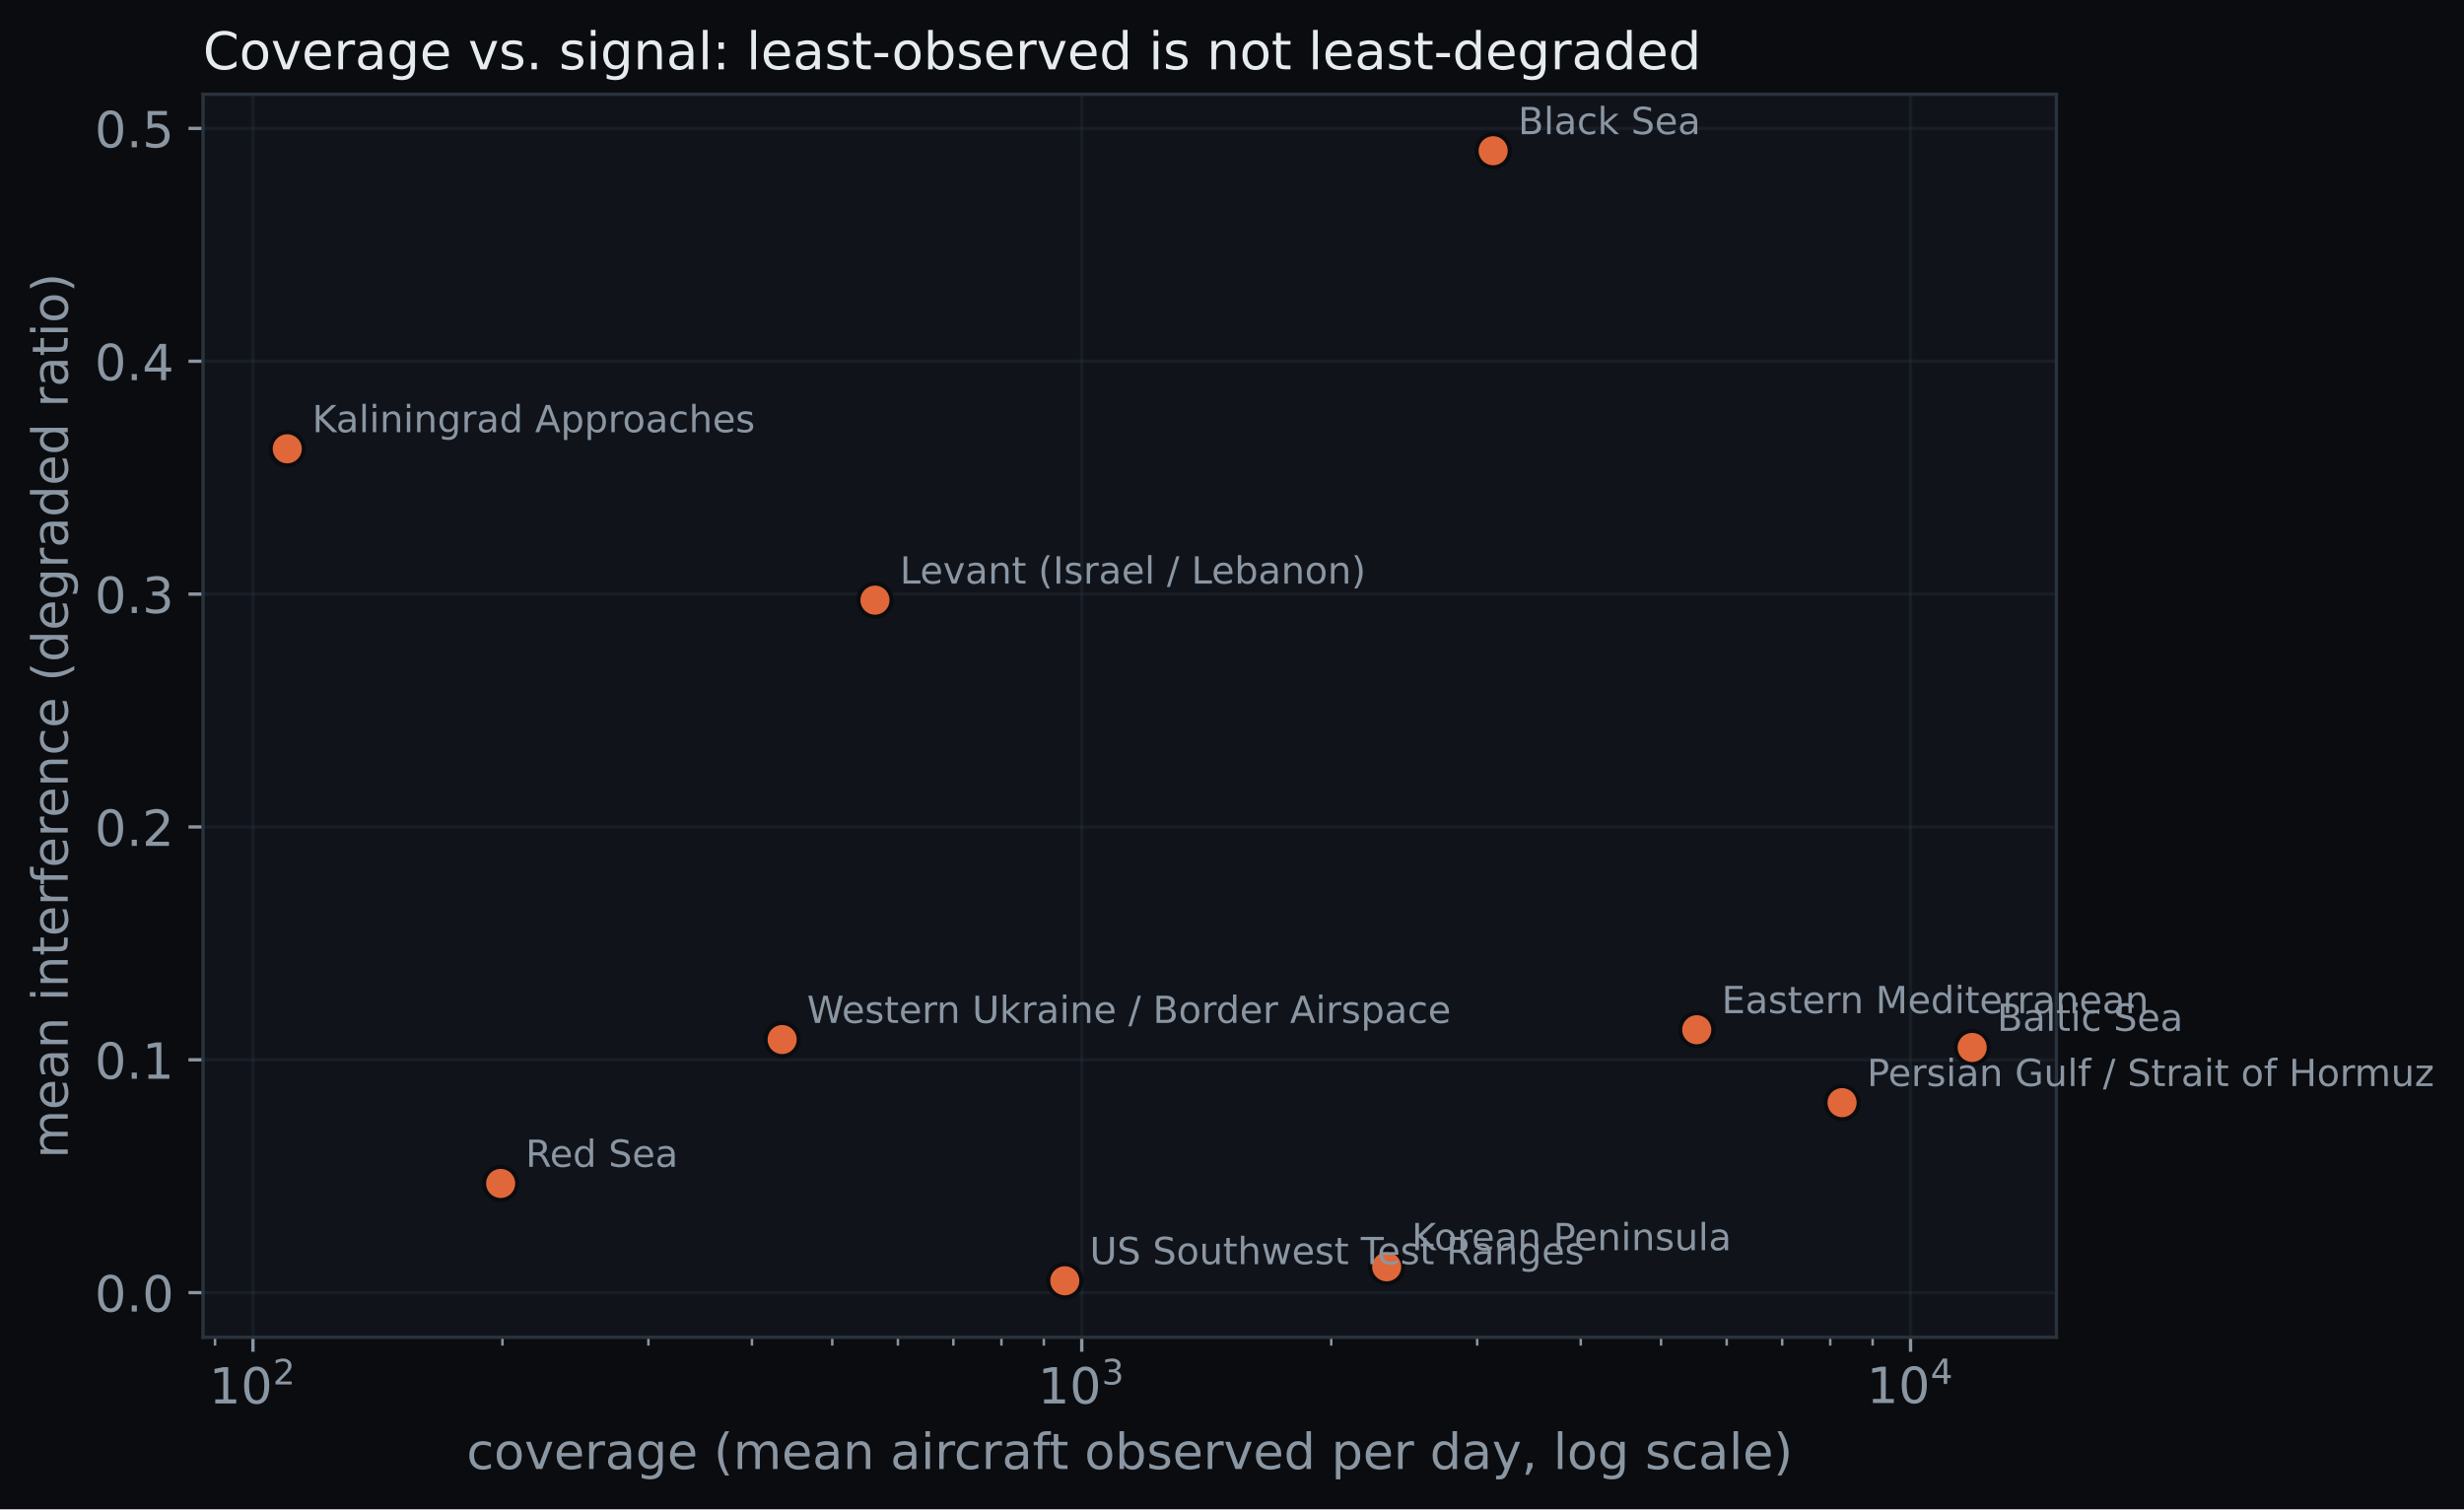
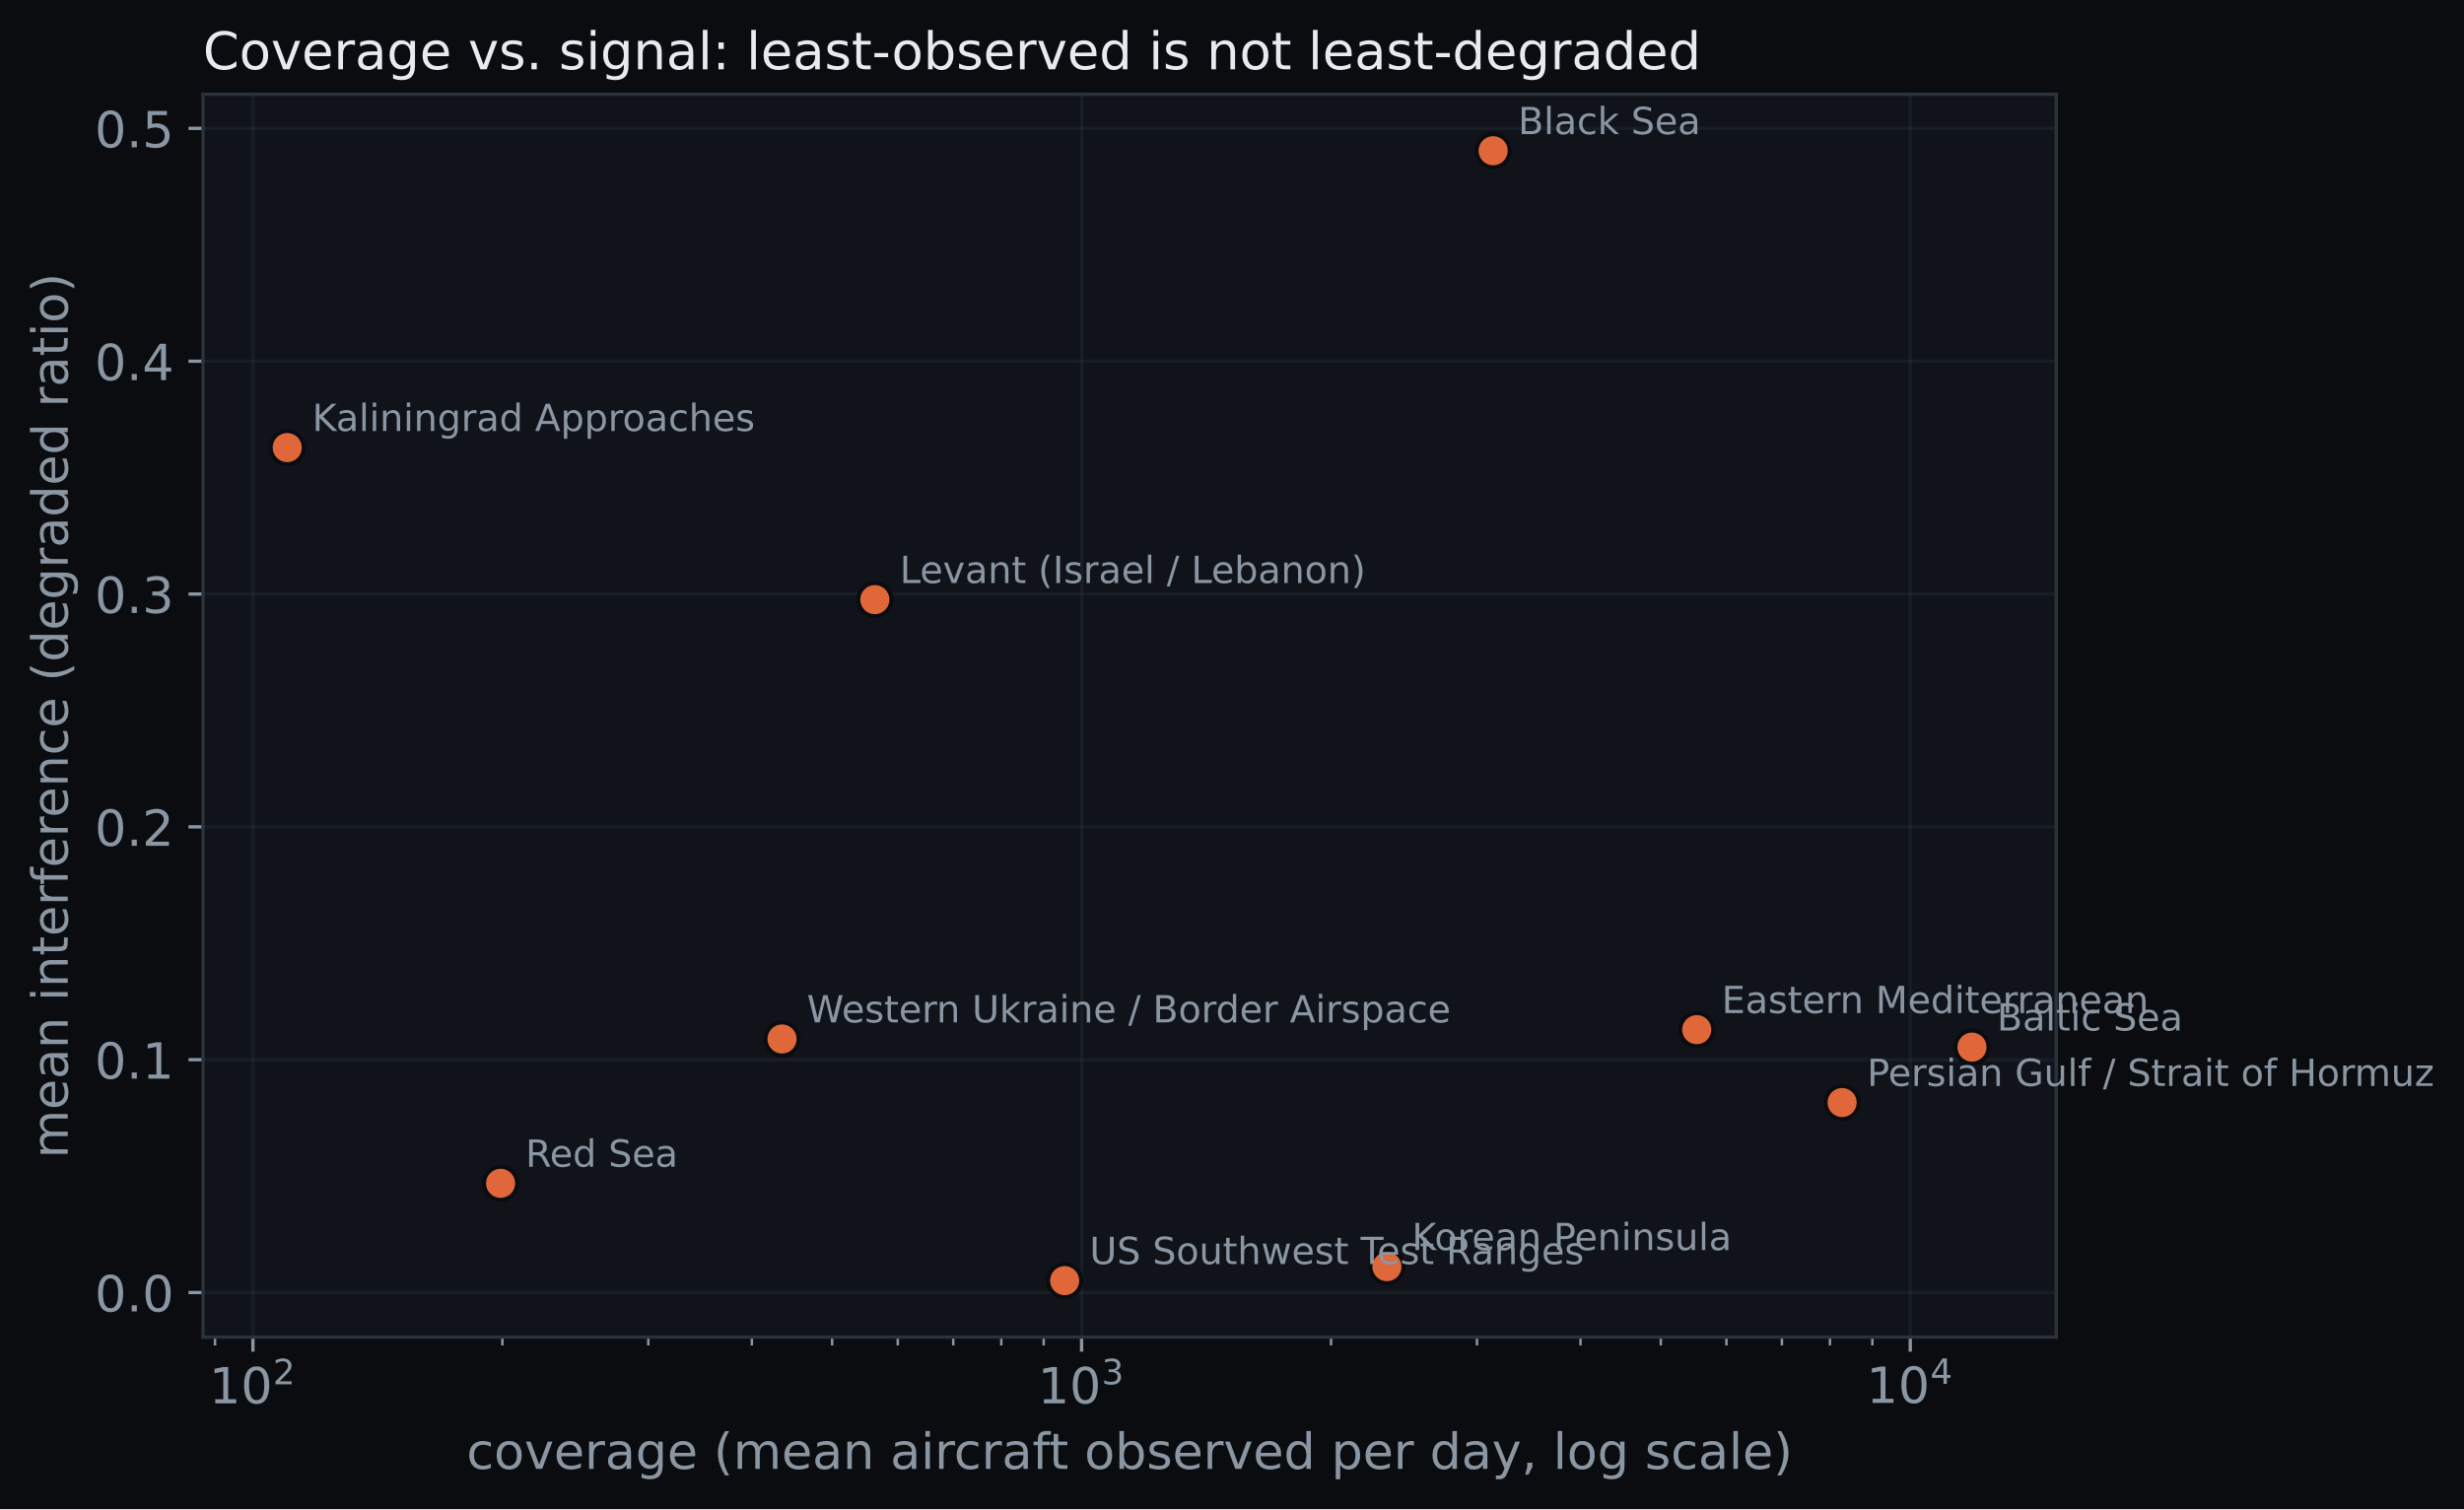
- <svg xmlns="http://www.w3.org/2000/svg" xmlns:xlink="http://www.w3.org/1999/xlink" width="593.465pt" height="363.502pt" viewBox="0 0 593.465 363.502" version="1.1">
+ <svg xmlns="http://www.w3.org/2000/svg" xmlns:xlink="http://www.w3.org/1999/xlink" width="593.522pt" height="363.502pt" viewBox="0 0 593.522 363.502" version="1.1">
  <defs>
    <style type="text/css">*{stroke-linejoin: round; stroke-linecap: butt}</style>
  </defs>
  <g id="figure_1">
    <g id="patch_1">
-       <path d="M 0 363.502  L 593.465 363.502  L 593.465 0  L 0 0  z " style="fill: #0a0c0f" />
+       <path d="M 0 363.502  L 593.522 363.502  L 593.522 0  L 0 0  z " style="fill: #0a0c0f" />
    </g>
    <g id="axes_1">
      <g id="patch_2">
        <path d="M 48.898 322.074  L 495.298 322.074  L 495.298 22.698  L 48.898 22.698  z " style="fill: #10141a" />
      </g>
      <g id="matplotlib.axis_1">
        <g id="xtick_1">
          <g id="line2d_1">
-             <path d="M 60.926 322.074  L 60.926 22.698  " clip-path="url(#p6d9814cded)" style="fill: none; stroke: #2a323c; stroke-opacity: 0.35; stroke-width: 0.8; stroke-linecap: square" />
+             <path d="M 60.926 322.074  L 60.926 22.698  " clip-path="url(#p1190e2a3a5)" style="fill: none; stroke: #2a323c; stroke-opacity: 0.35; stroke-width: 0.8; stroke-linecap: square" />
          </g>
          <g id="line2d_2">
            <defs>
-               <path id="mcc28cd9f10" d="M 0 0  L 0 3.5  " style="stroke: #8b96a3; stroke-width: 0.8" />
+               <path id="m23c3ca1c58" d="M 0 0  L 0 3.5  " style="stroke: #8b96a3; stroke-width: 0.8" />
            </defs>
            <g>
-               <use xlink:href="#mcc28cd9f10" x="60.926" y="322.074" style="fill: #8b96a3; stroke: #8b96a3; stroke-width: 0.8" />
+               <use xlink:href="#m23c3ca1c58" x="60.926" y="322.074" style="fill: #8b96a3; stroke: #8b96a3; stroke-width: 0.8" />
            </g>
          </g>
          <g id="text_1">
-             <g style="fill: #8b96a3" transform="translate(50.36558 338.1922)">
+             <g style="fill: #8b96a3" transform="translate(50.36617 338.1922)">
              <text>
                <tspan x="0" y="-0.172" style="font-size: 12px; font-family: 'DejaVu Sans'; fill: #8b96a3">1</tspan>
                <tspan x="7.635" y="-0.172" style="font-size: 12px; font-family: 'DejaVu Sans'; fill: #8b96a3">0</tspan>
                <tspan x="15.384" y="-4.766" style="font-size: 8.4px; font-family: 'DejaVu Sans'; fill: #8b96a3">2</tspan>
              </text>
            </g>
          </g>
        </g>
        <g id="xtick_2">
          <g id="line2d_3">
-             <path d="M 260.546 322.074  L 260.546 22.698  " clip-path="url(#p6d9814cded)" style="fill: none; stroke: #2a323c; stroke-opacity: 0.35; stroke-width: 0.8; stroke-linecap: square" />
+             <path d="M 260.532 322.074  L 260.532 22.698  " clip-path="url(#p1190e2a3a5)" style="fill: none; stroke: #2a323c; stroke-opacity: 0.35; stroke-width: 0.8; stroke-linecap: square" />
          </g>
          <g id="line2d_4">
            <g>
-               <use xlink:href="#mcc28cd9f10" x="260.546" y="322.074" style="fill: #8b96a3; stroke: #8b96a3; stroke-width: 0.8" />
+               <use xlink:href="#m23c3ca1c58" x="260.532" y="322.074" style="fill: #8b96a3; stroke: #8b96a3; stroke-width: 0.8" />
            </g>
          </g>
          <g id="text_2">
-             <g style="fill: #8b96a3" transform="translate(249.9861 338.1922)">
+             <g style="fill: #8b96a3" transform="translate(249.9723 338.1922)">
              <text>
                <tspan x="0" y="-0.172" style="font-size: 12px; font-family: 'DejaVu Sans'; fill: #8b96a3">1</tspan>
                <tspan x="7.635" y="-0.172" style="font-size: 12px; font-family: 'DejaVu Sans'; fill: #8b96a3">0</tspan>
                <tspan x="15.384" y="-4.766" style="font-size: 8.4px; font-family: 'DejaVu Sans'; fill: #8b96a3">3</tspan>
              </text>
            </g>
          </g>
        </g>
        <g id="xtick_3">
          <g id="line2d_5">
-             <path d="M 460.167 322.074  L 460.167 22.698  " clip-path="url(#p6d9814cded)" style="fill: none; stroke: #2a323c; stroke-opacity: 0.35; stroke-width: 0.8; stroke-linecap: square" />
+             <path d="M 460.138 322.074  L 460.138 22.698  " clip-path="url(#p1190e2a3a5)" style="fill: none; stroke: #2a323c; stroke-opacity: 0.35; stroke-width: 0.8; stroke-linecap: square" />
          </g>
          <g id="line2d_6">
            <g>
-               <use xlink:href="#mcc28cd9f10" x="460.167" y="322.074" style="fill: #8b96a3; stroke: #8b96a3; stroke-width: 0.8" />
+               <use xlink:href="#m23c3ca1c58" x="460.138" y="322.074" style="fill: #8b96a3; stroke: #8b96a3; stroke-width: 0.8" />
            </g>
          </g>
          <g id="text_3">
-             <g style="fill: #8b96a3" transform="translate(449.6066 338.1922)">
+             <g style="fill: #8b96a3" transform="translate(449.5785 338.1922)">
              <text>
                <tspan x="0" y="-0.281" style="font-size: 12px; font-family: 'DejaVu Sans'; fill: #8b96a3">1</tspan>
                <tspan x="7.635" y="-0.281" style="font-size: 12px; font-family: 'DejaVu Sans'; fill: #8b96a3">0</tspan>
                <tspan x="15.384" y="-4.875" style="font-size: 8.4px; font-family: 'DejaVu Sans'; fill: #8b96a3">4</tspan>
              </text>
            </g>
          </g>
        </g>
        <g id="xtick_4">
          <g id="line2d_7">
            <defs>
-               <path id="m427cebd946" d="M 0 0  L 0 2  " style="stroke: #8b96a3; stroke-width: 0.6" />
+               <path id="m96e8378fa2" d="M 0 0  L 0 2  " style="stroke: #8b96a3; stroke-width: 0.6" />
            </defs>
            <g>
-               <use xlink:href="#m427cebd946" x="51.791" y="322.074" style="fill: #8b96a3; stroke: #8b96a3; stroke-width: 0.6" />
+               <use xlink:href="#m96e8378fa2" x="51.793" y="322.074" style="fill: #8b96a3; stroke: #8b96a3; stroke-width: 0.6" />
            </g>
          </g>
        </g>
        <g id="xtick_5">
          <g id="line2d_8">
            <g>
-               <use xlink:href="#m427cebd946" x="121.017" y="322.074" style="fill: #8b96a3; stroke: #8b96a3; stroke-width: 0.6" />
+               <use xlink:href="#m96e8378fa2" x="121.014" y="322.074" style="fill: #8b96a3; stroke: #8b96a3; stroke-width: 0.6" />
            </g>
          </g>
        </g>
        <g id="xtick_6">
          <g id="line2d_9">
            <g>
-               <use xlink:href="#m427cebd946" x="156.169" y="322.074" style="fill: #8b96a3; stroke: #8b96a3; stroke-width: 0.6" />
+               <use xlink:href="#m96e8378fa2" x="156.163" y="322.074" style="fill: #8b96a3; stroke: #8b96a3; stroke-width: 0.6" />
            </g>
          </g>
        </g>
        <g id="xtick_7">
          <g id="line2d_10">
            <g>
-               <use xlink:href="#m427cebd946" x="181.109" y="322.074" style="fill: #8b96a3; stroke: #8b96a3; stroke-width: 0.6" />
+               <use xlink:href="#m96e8378fa2" x="181.101" y="322.074" style="fill: #8b96a3; stroke: #8b96a3; stroke-width: 0.6" />
            </g>
          </g>
        </g>
        <g id="xtick_8">
          <g id="line2d_11">
            <g>
-               <use xlink:href="#m427cebd946" x="200.454" y="322.074" style="fill: #8b96a3; stroke: #8b96a3; stroke-width: 0.6" />
+               <use xlink:href="#m96e8378fa2" x="200.445" y="322.074" style="fill: #8b96a3; stroke: #8b96a3; stroke-width: 0.6" />
            </g>
          </g>
        </g>
        <g id="xtick_9">
          <g id="line2d_12">
            <g>
-               <use xlink:href="#m427cebd946" x="216.261" y="322.074" style="fill: #8b96a3; stroke: #8b96a3; stroke-width: 0.6" />
+               <use xlink:href="#m96e8378fa2" x="216.25" y="322.074" style="fill: #8b96a3; stroke: #8b96a3; stroke-width: 0.6" />
            </g>
          </g>
        </g>
        <g id="xtick_10">
          <g id="line2d_13">
            <g>
-               <use xlink:href="#m427cebd946" x="229.624" y="322.074" style="fill: #8b96a3; stroke: #8b96a3; stroke-width: 0.6" />
+               <use xlink:href="#m96e8378fa2" x="229.613" y="322.074" style="fill: #8b96a3; stroke: #8b96a3; stroke-width: 0.6" />
            </g>
          </g>
        </g>
        <g id="xtick_11">
          <g id="line2d_14">
            <g>
-               <use xlink:href="#m427cebd946" x="241.201" y="322.074" style="fill: #8b96a3; stroke: #8b96a3; stroke-width: 0.6" />
+               <use xlink:href="#m96e8378fa2" x="241.188" y="322.074" style="fill: #8b96a3; stroke: #8b96a3; stroke-width: 0.6" />
            </g>
          </g>
        </g>
        <g id="xtick_12">
          <g id="line2d_15">
            <g>
-               <use xlink:href="#m427cebd946" x="251.412" y="322.074" style="fill: #8b96a3; stroke: #8b96a3; stroke-width: 0.6" />
+               <use xlink:href="#m96e8378fa2" x="251.399" y="322.074" style="fill: #8b96a3; stroke: #8b96a3; stroke-width: 0.6" />
            </g>
          </g>
        </g>
        <g id="xtick_13">
          <g id="line2d_16">
            <g>
-               <use xlink:href="#m427cebd946" x="320.638" y="322.074" style="fill: #8b96a3; stroke: #8b96a3; stroke-width: 0.6" />
+               <use xlink:href="#m96e8378fa2" x="320.62" y="322.074" style="fill: #8b96a3; stroke: #8b96a3; stroke-width: 0.6" />
            </g>
          </g>
        </g>
        <g id="xtick_14">
          <g id="line2d_17">
            <g>
-               <use xlink:href="#m427cebd946" x="355.789" y="322.074" style="fill: #8b96a3; stroke: #8b96a3; stroke-width: 0.6" />
+               <use xlink:href="#m96e8378fa2" x="355.769" y="322.074" style="fill: #8b96a3; stroke: #8b96a3; stroke-width: 0.6" />
            </g>
          </g>
        </g>
        <g id="xtick_15">
          <g id="line2d_18">
            <g>
-               <use xlink:href="#m427cebd946" x="380.73" y="322.074" style="fill: #8b96a3; stroke: #8b96a3; stroke-width: 0.6" />
+               <use xlink:href="#m96e8378fa2" x="380.707" y="322.074" style="fill: #8b96a3; stroke: #8b96a3; stroke-width: 0.6" />
            </g>
          </g>
        </g>
        <g id="xtick_16">
          <g id="line2d_19">
            <g>
-               <use xlink:href="#m427cebd946" x="400.075" y="322.074" style="fill: #8b96a3; stroke: #8b96a3; stroke-width: 0.6" />
+               <use xlink:href="#m96e8378fa2" x="400.051" y="322.074" style="fill: #8b96a3; stroke: #8b96a3; stroke-width: 0.6" />
            </g>
          </g>
        </g>
        <g id="xtick_17">
          <g id="line2d_20">
            <g>
-               <use xlink:href="#m427cebd946" x="415.881" y="322.074" style="fill: #8b96a3; stroke: #8b96a3; stroke-width: 0.6" />
+               <use xlink:href="#m96e8378fa2" x="415.856" y="322.074" style="fill: #8b96a3; stroke: #8b96a3; stroke-width: 0.6" />
            </g>
          </g>
        </g>
        <g id="xtick_18">
          <g id="line2d_21">
            <g>
-               <use xlink:href="#m427cebd946" x="429.245" y="322.074" style="fill: #8b96a3; stroke: #8b96a3; stroke-width: 0.6" />
+               <use xlink:href="#m96e8378fa2" x="429.219" y="322.074" style="fill: #8b96a3; stroke: #8b96a3; stroke-width: 0.6" />
            </g>
          </g>
        </g>
        <g id="xtick_19">
          <g id="line2d_22">
            <g>
-               <use xlink:href="#m427cebd946" x="440.821" y="322.074" style="fill: #8b96a3; stroke: #8b96a3; stroke-width: 0.6" />
+               <use xlink:href="#m96e8378fa2" x="440.795" y="322.074" style="fill: #8b96a3; stroke: #8b96a3; stroke-width: 0.6" />
            </g>
          </g>
        </g>
        <g id="xtick_20">
          <g id="line2d_23">
            <g>
-               <use xlink:href="#m427cebd946" x="451.032" y="322.074" style="fill: #8b96a3; stroke: #8b96a3; stroke-width: 0.6" />
+               <use xlink:href="#m96e8378fa2" x="451.005" y="322.074" style="fill: #8b96a3; stroke: #8b96a3; stroke-width: 0.6" />
            </g>
          </g>
        </g>
        <g id="text_4">
          <text style="font-size: 12px; font-family: 'DejaVu Sans'; text-anchor: middle; fill: #8b96a3" x="272.098" y="353.806" transform="rotate(-0 272.0975 353.8059)">coverage (mean aircraft observed per day, log scale)</text>
        </g>
      </g>
      <g id="matplotlib.axis_2">
        <g id="ytick_1">
          <g id="line2d_24">
-             <path d="M 48.898 311.326  L 495.298 311.326  " clip-path="url(#p6d9814cded)" style="fill: none; stroke: #2a323c; stroke-opacity: 0.35; stroke-width: 0.8; stroke-linecap: square" />
+             <path d="M 48.898 311.326  L 495.298 311.326  " clip-path="url(#p1190e2a3a5)" style="fill: none; stroke: #2a323c; stroke-opacity: 0.35; stroke-width: 0.8; stroke-linecap: square" />
          </g>
          <g id="line2d_25">
            <defs>
-               <path id="ma249cf7254" d="M 0 0  L -3.5 0  " style="stroke: #8b96a3; stroke-width: 0.8" />
+               <path id="m9d75defdba" d="M 0 0  L -3.5 0  " style="stroke: #8b96a3; stroke-width: 0.8" />
            </defs>
            <g>
-               <use xlink:href="#ma249cf7254" x="48.898" y="311.326" style="fill: #8b96a3; stroke: #8b96a3; stroke-width: 0.8" />
+               <use xlink:href="#m9d75defdba" x="48.898" y="311.326" style="fill: #8b96a3; stroke: #8b96a3; stroke-width: 0.8" />
            </g>
          </g>
          <g id="text_5">
            <text style="font-size: 12px; font-family: 'DejaVu Sans'; text-anchor: end; fill: #8b96a3" x="41.898" y="315.885" transform="rotate(-0 41.8975 315.8852)">0.0</text>
          </g>
        </g>
        <g id="ytick_2">
          <g id="line2d_26">
-             <path d="M 48.898 255.245  L 495.298 255.245  " clip-path="url(#p6d9814cded)" style="fill: none; stroke: #2a323c; stroke-opacity: 0.35; stroke-width: 0.8; stroke-linecap: square" />
+             <path d="M 48.898 255.245  L 495.298 255.245  " clip-path="url(#p1190e2a3a5)" style="fill: none; stroke: #2a323c; stroke-opacity: 0.35; stroke-width: 0.8; stroke-linecap: square" />
          </g>
          <g id="line2d_27">
            <g>
-               <use xlink:href="#ma249cf7254" x="48.898" y="255.245" style="fill: #8b96a3; stroke: #8b96a3; stroke-width: 0.8" />
+               <use xlink:href="#m9d75defdba" x="48.898" y="255.245" style="fill: #8b96a3; stroke: #8b96a3; stroke-width: 0.8" />
            </g>
          </g>
          <g id="text_6">
            <text style="font-size: 12px; font-family: 'DejaVu Sans'; text-anchor: end; fill: #8b96a3" x="41.898" y="259.804" transform="rotate(-0 41.8975 259.8045)">0.1</text>
          </g>
        </g>
        <g id="ytick_3">
          <g id="line2d_28">
-             <path d="M 48.898 199.165  L 495.298 199.165  " clip-path="url(#p6d9814cded)" style="fill: none; stroke: #2a323c; stroke-opacity: 0.35; stroke-width: 0.8; stroke-linecap: square" />
+             <path d="M 48.898 199.165  L 495.298 199.165  " clip-path="url(#p1190e2a3a5)" style="fill: none; stroke: #2a323c; stroke-opacity: 0.35; stroke-width: 0.8; stroke-linecap: square" />
          </g>
          <g id="line2d_29">
            <g>
-               <use xlink:href="#ma249cf7254" x="48.898" y="199.165" style="fill: #8b96a3; stroke: #8b96a3; stroke-width: 0.8" />
+               <use xlink:href="#m9d75defdba" x="48.898" y="199.165" style="fill: #8b96a3; stroke: #8b96a3; stroke-width: 0.8" />
            </g>
          </g>
          <g id="text_7">
            <text style="font-size: 12px; font-family: 'DejaVu Sans'; text-anchor: end; fill: #8b96a3" x="41.898" y="203.724" transform="rotate(-0 41.8975 203.7237)">0.2</text>
          </g>
        </g>
        <g id="ytick_4">
          <g id="line2d_30">
-             <path d="M 48.898 143.084  L 495.298 143.084  " clip-path="url(#p6d9814cded)" style="fill: none; stroke: #2a323c; stroke-opacity: 0.35; stroke-width: 0.8; stroke-linecap: square" />
+             <path d="M 48.898 143.084  L 495.298 143.084  " clip-path="url(#p1190e2a3a5)" style="fill: none; stroke: #2a323c; stroke-opacity: 0.35; stroke-width: 0.8; stroke-linecap: square" />
          </g>
          <g id="line2d_31">
            <g>
-               <use xlink:href="#ma249cf7254" x="48.898" y="143.084" style="fill: #8b96a3; stroke: #8b96a3; stroke-width: 0.8" />
+               <use xlink:href="#m9d75defdba" x="48.898" y="143.084" style="fill: #8b96a3; stroke: #8b96a3; stroke-width: 0.8" />
            </g>
          </g>
          <g id="text_8">
            <text style="font-size: 12px; font-family: 'DejaVu Sans'; text-anchor: end; fill: #8b96a3" x="41.898" y="147.643" transform="rotate(-0 41.8975 147.6429)">0.3</text>
          </g>
        </g>
        <g id="ytick_5">
          <g id="line2d_32">
-             <path d="M 48.898 87.003  L 495.298 87.003  " clip-path="url(#p6d9814cded)" style="fill: none; stroke: #2a323c; stroke-opacity: 0.35; stroke-width: 0.8; stroke-linecap: square" />
+             <path d="M 48.898 87.003  L 495.298 87.003  " clip-path="url(#p1190e2a3a5)" style="fill: none; stroke: #2a323c; stroke-opacity: 0.35; stroke-width: 0.8; stroke-linecap: square" />
          </g>
          <g id="line2d_33">
            <g>
-               <use xlink:href="#ma249cf7254" x="48.898" y="87.003" style="fill: #8b96a3; stroke: #8b96a3; stroke-width: 0.8" />
+               <use xlink:href="#m9d75defdba" x="48.898" y="87.003" style="fill: #8b96a3; stroke: #8b96a3; stroke-width: 0.8" />
            </g>
          </g>
          <g id="text_9">
            <text style="font-size: 12px; font-family: 'DejaVu Sans'; text-anchor: end; fill: #8b96a3" x="41.898" y="91.562" transform="rotate(-0 41.8975 91.56213)">0.4</text>
          </g>
        </g>
        <g id="ytick_6">
          <g id="line2d_34">
-             <path d="M 48.898 30.922  L 495.298 30.922  " clip-path="url(#p6d9814cded)" style="fill: none; stroke: #2a323c; stroke-opacity: 0.35; stroke-width: 0.8; stroke-linecap: square" />
+             <path d="M 48.898 30.922  L 495.298 30.922  " clip-path="url(#p1190e2a3a5)" style="fill: none; stroke: #2a323c; stroke-opacity: 0.35; stroke-width: 0.8; stroke-linecap: square" />
          </g>
          <g id="line2d_35">
            <g>
-               <use xlink:href="#ma249cf7254" x="48.898" y="30.922" style="fill: #8b96a3; stroke: #8b96a3; stroke-width: 0.8" />
+               <use xlink:href="#m9d75defdba" x="48.898" y="30.922" style="fill: #8b96a3; stroke: #8b96a3; stroke-width: 0.8" />
            </g>
          </g>
          <g id="text_10">
            <text style="font-size: 12px; font-family: 'DejaVu Sans'; text-anchor: end; fill: #8b96a3" x="41.898" y="35.481" transform="rotate(-0 41.8975 35.48136)">0.5</text>
          </g>
        </g>
        <g id="text_11">
          <text style="font-size: 12px; font-family: 'DejaVu Sans'; text-anchor: middle; fill: #8b96a3" x="16.318" y="172.386" transform="rotate(-90 16.31812 172.386)">mean interference (degraded ratio)</text>
        </g>
      </g>
      <g id="line2d_36">
        <defs>
-           <path id="m5439c3cbda" d="M 0 4  C 1.061 4 2.078 3.579 2.828 2.828  C 3.579 2.078 4 1.061 4 0  C 4 -1.061 3.579 -2.078 2.828 -2.828  C 2.078 -3.579 1.061 -4 0 -4  C -1.061 -4 -2.078 -3.579 -2.828 -2.828  C -3.579 -2.078 -4 -1.061 -4 0  C -4 1.061 -3.579 2.078 -2.828 2.828  C -2.078 3.579 -1.061 4 0 4  z " style="stroke: #0a0c0f" />
+           <path id="m625a7d27ee" d="M 0 4  C 1.061 4 2.078 3.579 2.828 2.828  C 3.579 2.078 4 1.061 4 0  C 4 -1.061 3.579 -2.078 2.828 -2.828  C 2.078 -3.579 1.061 -4 0 -4  C -1.061 -4 -2.078 -3.579 -2.828 -2.828  C -3.579 -2.078 -4 -1.061 -4 0  C -4 1.061 -3.579 2.078 -2.828 2.828  C -2.078 3.579 -1.061 4 0 4  z " style="stroke: #0a0c0f" />
        </defs>
-         <g clip-path="url(#p6d9814cded)">
-           <use xlink:href="#m5439c3cbda" x="475.007" y="252.273" style="fill: #e0673a; stroke: #0a0c0f" />
+         <g clip-path="url(#p1190e2a3a5)">
+           <use xlink:href="#m625a7d27ee" x="475.007" y="252.217" style="fill: #e0673a; stroke: #0a0c0f" />
        </g>
      </g>
      <g id="line2d_37">
-         <g clip-path="url(#p6d9814cded)">
-           <use xlink:href="#m5439c3cbda" x="359.633" y="36.306" style="fill: #e0673a; stroke: #0a0c0f" />
+         <g clip-path="url(#p1190e2a3a5)">
+           <use xlink:href="#m625a7d27ee" x="359.667" y="36.306" style="fill: #e0673a; stroke: #0a0c0f" />
        </g>
      </g>
      <g id="line2d_38">
-         <g clip-path="url(#p6d9814cded)">
-           <use xlink:href="#m5439c3cbda" x="408.668" y="248.011" style="fill: #e0673a; stroke: #0a0c0f" />
+         <g clip-path="url(#p1190e2a3a5)">
+           <use xlink:href="#m625a7d27ee" x="408.706" y="248.011" style="fill: #e0673a; stroke: #0a0c0f" />
        </g>
      </g>
      <g id="line2d_39">
-         <g clip-path="url(#p6d9814cded)">
-           <use xlink:href="#m5439c3cbda" x="69.188" y="108.089" style="fill: #e0673a; stroke: #0a0c0f" />
+         <g clip-path="url(#p1190e2a3a5)">
+           <use xlink:href="#m625a7d27ee" x="69.188" y="107.809" style="fill: #e0673a; stroke: #0a0c0f" />
        </g>
      </g>
      <g id="line2d_40">
-         <g clip-path="url(#p6d9814cded)">
-           <use xlink:href="#m5439c3cbda" x="333.989" y="305.101" style="fill: #e0673a; stroke: #0a0c0f" />
+         <g clip-path="url(#p1190e2a3a5)">
+           <use xlink:href="#m625a7d27ee" x="334.082" y="305.101" style="fill: #e0673a; stroke: #0a0c0f" />
        </g>
      </g>
      <g id="line2d_41">
-         <g clip-path="url(#p6d9814cded)">
-           <use xlink:href="#m5439c3cbda" x="210.742" y="144.542" style="fill: #e0673a; stroke: #0a0c0f" />
+         <g clip-path="url(#p1190e2a3a5)">
+           <use xlink:href="#m625a7d27ee" x="210.732" y="144.43" style="fill: #e0673a; stroke: #0a0c0f" />
        </g>
      </g>
      <g id="line2d_42">
-         <g clip-path="url(#p6d9814cded)">
-           <use xlink:href="#m5439c3cbda" x="443.668" y="265.564" style="fill: #e0673a; stroke: #0a0c0f" />
+         <g clip-path="url(#p1190e2a3a5)">
+           <use xlink:href="#m625a7d27ee" x="443.724" y="265.564" style="fill: #e0673a; stroke: #0a0c0f" />
        </g>
      </g>
      <g id="line2d_43">
-         <g clip-path="url(#p6d9814cded)">
-           <use xlink:href="#m5439c3cbda" x="120.583" y="285.024" style="fill: #e0673a; stroke: #0a0c0f" />
+         <g clip-path="url(#p1190e2a3a5)">
+           <use xlink:href="#m625a7d27ee" x="120.579" y="285.024" style="fill: #e0673a; stroke: #0a0c0f" />
        </g>
      </g>
      <g id="line2d_44">
-         <g clip-path="url(#p6d9814cded)">
-           <use xlink:href="#m5439c3cbda" x="188.381" y="250.366" style="fill: #e0673a; stroke: #0a0c0f" />
+         <g clip-path="url(#p1190e2a3a5)">
+           <use xlink:href="#m625a7d27ee" x="188.373" y="250.254" style="fill: #e0673a; stroke: #0a0c0f" />
        </g>
      </g>
      <g id="line2d_45">
-         <g clip-path="url(#p6d9814cded)">
-           <use xlink:href="#m5439c3cbda" x="256.464" y="308.466" style="fill: #e0673a; stroke: #0a0c0f" />
+         <g clip-path="url(#p1190e2a3a5)">
+           <use xlink:href="#m625a7d27ee" x="256.45" y="308.466" style="fill: #e0673a; stroke: #0a0c0f" />
        </g>
      </g>
      <g id="patch_3">
        <path d="M 48.898 322.074  L 48.898 22.698  " style="fill: none; stroke: #2a323c; stroke-width: 0.8; stroke-linejoin: miter; stroke-linecap: square" />
      </g>
      <g id="patch_4">
        <path d="M 495.298 322.074  L 495.298 22.698  " style="fill: none; stroke: #2a323c; stroke-width: 0.8; stroke-linejoin: miter; stroke-linecap: square" />
      </g>
      <g id="patch_5">
        <path d="M 48.898 322.074  L 495.298 322.074  " style="fill: none; stroke: #2a323c; stroke-width: 0.8; stroke-linejoin: miter; stroke-linecap: square" />
      </g>
      <g id="patch_6">
        <path d="M 48.898 22.698  L 495.298 22.698  " style="fill: none; stroke: #2a323c; stroke-width: 0.8; stroke-linejoin: miter; stroke-linecap: square" />
      </g>
      <g id="text_12">
-         <text style="font-size: 9px; font-family: 'DejaVu Sans'; text-anchor: start; fill: #8b96a3" x="481.007" y="248.273" transform="rotate(-0 481.0066 248.2731)">Baltic Sea</text>
+         <text style="font-size: 9px; font-family: 'DejaVu Sans'; text-anchor: start; fill: #8b96a3" x="481.007" y="248.217" transform="rotate(-0 481.0066 248.217)">Baltic Sea</text>
      </g>
      <g id="text_13">
-         <text style="font-size: 9px; font-family: 'DejaVu Sans'; text-anchor: start; fill: #8b96a3" x="365.633" y="32.306" transform="rotate(-0 365.6329 32.30605)">Black Sea</text>
+         <text style="font-size: 9px; font-family: 'DejaVu Sans'; text-anchor: start; fill: #8b96a3" x="365.667" y="32.306" transform="rotate(-0 365.6673 32.30605)">Black Sea</text>
      </g>
      <g id="text_14">
-         <text style="font-size: 9px; font-family: 'DejaVu Sans'; text-anchor: start; fill: #8b96a3" x="414.668" y="244.011" transform="rotate(-0 414.6681 244.011)">Eastern Mediterranean</text>
+         <text style="font-size: 9px; font-family: 'DejaVu Sans'; text-anchor: start; fill: #8b96a3" x="414.706" y="244.011" transform="rotate(-0 414.7064 244.011)">Eastern Mediterranean</text>
      </g>
      <g id="text_15">
-         <text style="font-size: 9px; font-family: 'DejaVu Sans'; text-anchor: start; fill: #8b96a3" x="75.188" y="104.089" transform="rotate(-0 75.18841 104.0894)">Kaliningrad Approaches</text>
+         <text style="font-size: 9px; font-family: 'DejaVu Sans'; text-anchor: start; fill: #8b96a3" x="75.188" y="103.809" transform="rotate(-0 75.18841 103.809)">Kaliningrad Approaches</text>
      </g>
      <g id="text_16">
-         <text style="font-size: 9px; font-family: 'DejaVu Sans'; text-anchor: start; fill: #8b96a3" x="339.989" y="301.101" transform="rotate(-0 339.9894 301.1012)">Korean Peninsula</text>
+         <text style="font-size: 9px; font-family: 'DejaVu Sans'; text-anchor: start; fill: #8b96a3" x="340.082" y="301.101" transform="rotate(-0 340.0818 301.1012)">Korean Peninsula</text>
      </g>
      <g id="text_17">
-         <text style="font-size: 9px; font-family: 'DejaVu Sans'; text-anchor: start; fill: #8b96a3" x="216.742" y="140.542" transform="rotate(-0 216.7425 140.5419)">Levant (Israel / Lebanon)</text>
+         <text style="font-size: 9px; font-family: 'DejaVu Sans'; text-anchor: start; fill: #8b96a3" x="216.732" y="140.43" transform="rotate(-0 216.7323 140.4298)">Levant (Israel / Lebanon)</text>
      </g>
      <g id="text_18">
-         <text style="font-size: 9px; font-family: 'DejaVu Sans'; text-anchor: start; fill: #8b96a3" x="449.668" y="261.564" transform="rotate(-0 449.6676 261.5643)">Persian Gulf / Strait of Hormuz</text>
+         <text style="font-size: 9px; font-family: 'DejaVu Sans'; text-anchor: start; fill: #8b96a3" x="449.724" y="261.564" transform="rotate(-0 449.7245 261.5643)">Persian Gulf / Strait of Hormuz</text>
      </g>
      <g id="text_19">
-         <text style="font-size: 9px; font-family: 'DejaVu Sans'; text-anchor: start; fill: #8b96a3" x="126.583" y="281.024" transform="rotate(-0 126.5828 281.0243)">Red Sea</text>
+         <text style="font-size: 9px; font-family: 'DejaVu Sans'; text-anchor: start; fill: #8b96a3" x="126.579" y="281.024" transform="rotate(-0 126.5791 281.0243)">Red Sea</text>
      </g>
      <g id="text_20">
-         <text style="font-size: 9px; font-family: 'DejaVu Sans'; text-anchor: start; fill: #8b96a3" x="194.381" y="246.366" transform="rotate(-0 194.3811 246.3664)">Western Ukraine / Border Airspace</text>
+         <text style="font-size: 9px; font-family: 'DejaVu Sans'; text-anchor: start; fill: #8b96a3" x="194.373" y="246.254" transform="rotate(-0 194.3726 246.2542)">Western Ukraine / Border Airspace</text>
      </g>
      <g id="text_21">
-         <text style="font-size: 9px; font-family: 'DejaVu Sans'; text-anchor: start; fill: #8b96a3" x="262.464" y="304.466" transform="rotate(-0 262.4635 304.466)">US Southwest Test Ranges</text>
+         <text style="font-size: 9px; font-family: 'DejaVu Sans'; text-anchor: start; fill: #8b96a3" x="262.45" y="304.466" transform="rotate(-0 262.4501 304.466)">US Southwest Test Ranges</text>
      </g>
      <g id="text_22">
        <text style="font-size: 12.5px; font-family: 'DejaVu Sans'; text-anchor: start; fill: #e6ebf0" x="48.898" y="16.698" transform="rotate(-0 48.8975 16.69805)">Coverage vs. signal: least-observed is not least-degraded</text>
      </g>
    </g>
  </g>
  <defs>
-     <clipPath id="p6d9814cded">
+     <clipPath id="p1190e2a3a5">
      <rect x="48.898" y="22.698" width="446.4" height="299.376" />
    </clipPath>
  </defs>
</svg>
